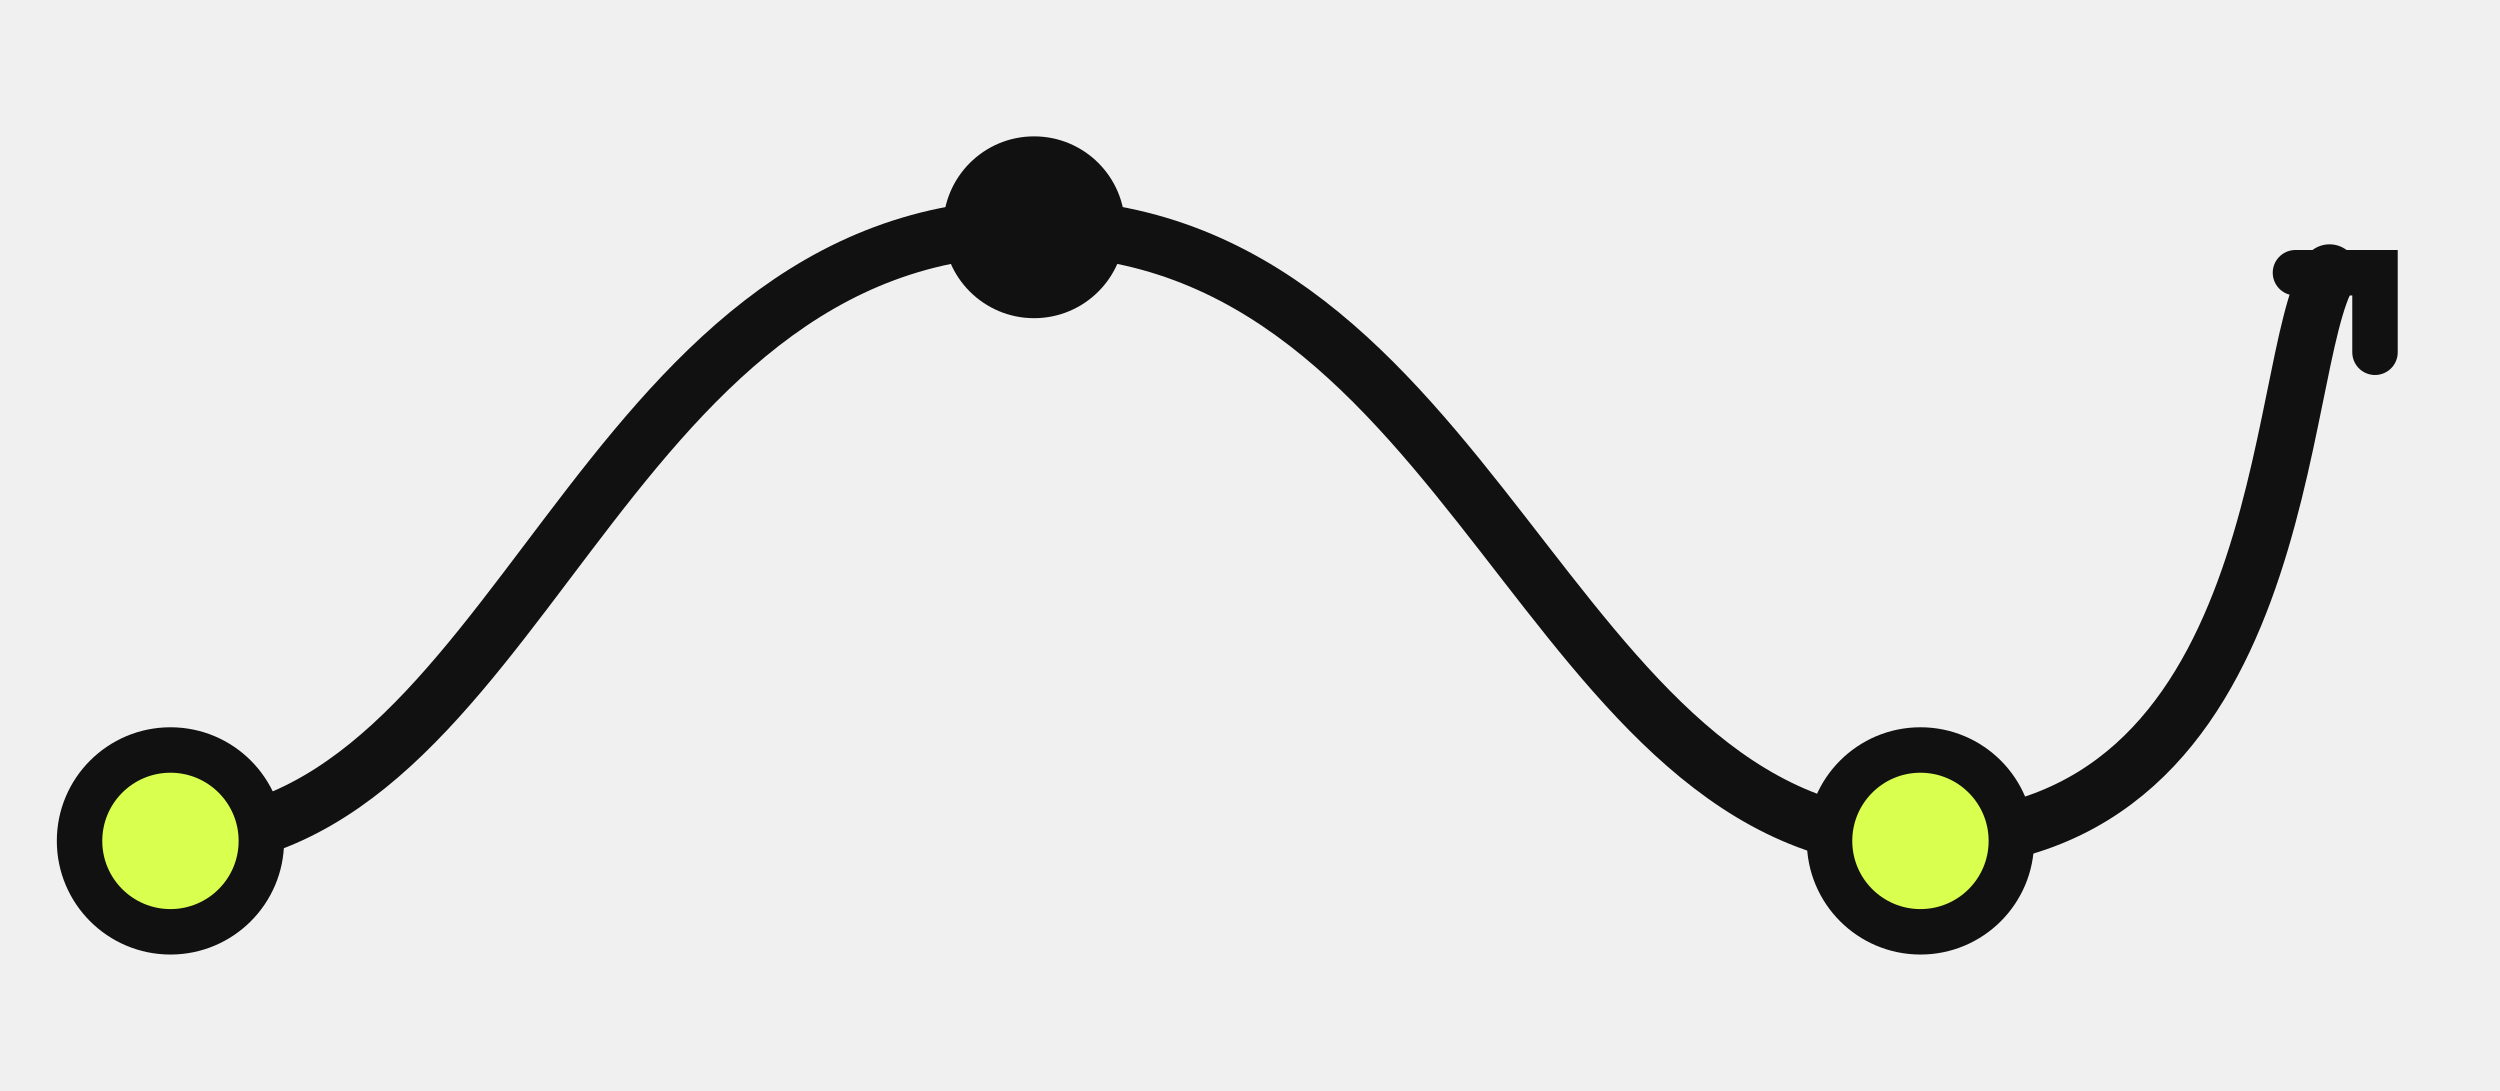
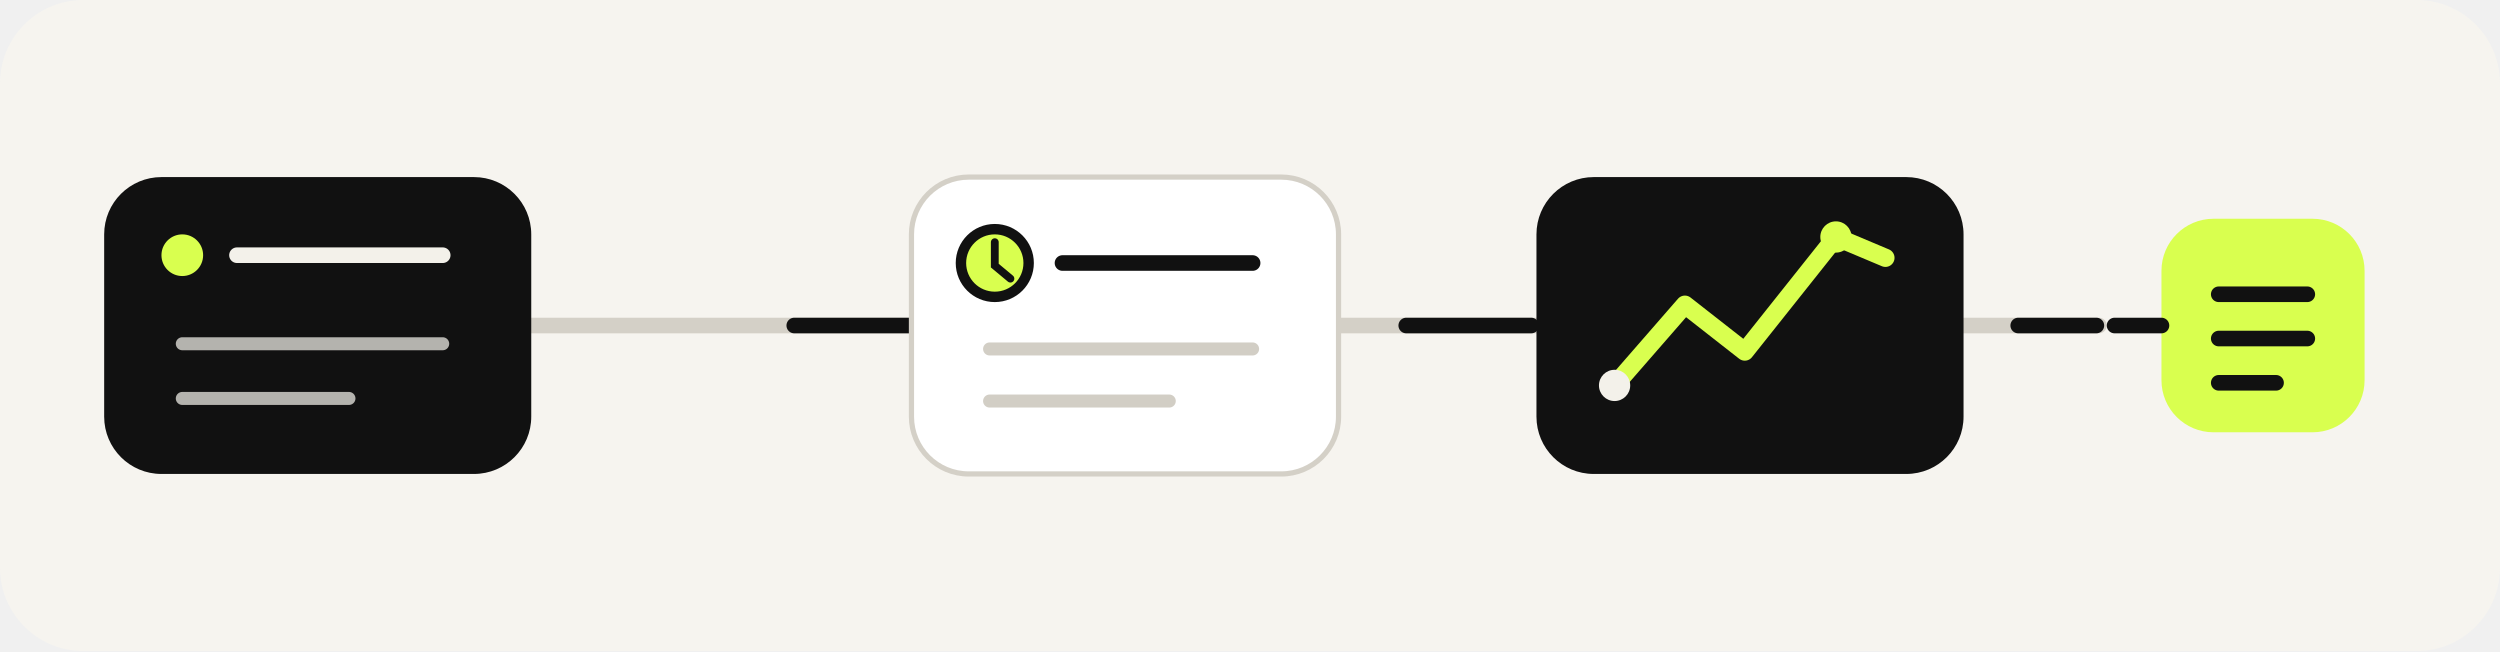
- <svg xmlns="http://www.w3.org/2000/svg" viewBox="0 0 220 96" role="img" aria-label="Local flow">
-   <path d="M15 74C46 74 52 20 91 20s45 54 78 54 31-42 36-50" fill="none" stroke="#111" stroke-width="5" stroke-linecap="round" />
-   <circle cx="15" cy="74" r="8" fill="#d9ff4f" stroke="#111" stroke-width="4" />
-   <circle cx="91" cy="20" r="8" fill="#111" />
-   <circle cx="169" cy="74" r="8" fill="#d9ff4f" stroke="#111" stroke-width="4" />
-   <path d="M202 24l7 0 0 7" fill="none" stroke="#111" stroke-width="4" stroke-linecap="round" />
+ <svg xmlns="http://www.w3.org/2000/svg" viewBox="0 0 960 250" role="img" aria-labelledby="t d">
+   <rect width="960" height="250" rx="32" fill="#f6f4ef" />
+   <path d="M154 125H806" stroke="#d4d0c7" stroke-width="6" stroke-linecap="round" />
+   <path d="M305 125h48M540 125h48M775 125h30" stroke="#111111" stroke-width="6" stroke-linecap="round" />
+   <g>
+     <rect x="40" y="68" width="164" height="114" rx="22" fill="#111111" />
+     <circle cx="70" cy="98" r="8" fill="#d9ff4f" />
+     <path d="M91 98h79" stroke="#f3f1ea" stroke-width="6" stroke-linecap="round" />
+     <path d="M70 132h100M70 153h64" stroke="#f3f1ea" stroke-width="5" stroke-linecap="round" opacity=".72" />
+   </g>
+   <g>
+     <rect x="350" y="68" width="164" height="114" rx="22" fill="#ffffff" stroke="#d4d0c7" stroke-width="2" />
+     <circle cx="382" cy="101" r="13" fill="#d9ff4f" stroke="#111111" stroke-width="4" />
+     <path d="M382 93v9l6 5" fill="none" stroke="#111111" stroke-width="3" stroke-linecap="round" />
+     <path d="M408 101h73" stroke="#111111" stroke-width="6" stroke-linecap="round" />
+     <path d="M380 134h101M380 154h69" stroke="#d2cec5" stroke-width="5" stroke-linecap="round" />
+   </g>
+   <g>
+     <rect x="590" y="68" width="164" height="114" rx="22" fill="#111111" />
+     <path d="M620 148l27-31 23 18 35-44 19 8" fill="none" stroke="#d9ff4f" stroke-width="7" stroke-linecap="round" stroke-linejoin="round" />
+     <circle cx="620" cy="148" r="6" fill="#f3f1ea" />
+     <circle cx="705" cy="91" r="6" fill="#d9ff4f" />
+   </g>
+   <g>
+     <rect x="830" y="84" width="78" height="82" rx="20" fill="#d9ff4f" />
+     <path d="M852 113h34M852 130h34M852 147h22" stroke="#111111" stroke-width="6" stroke-linecap="round" />
+     <path d="M812 125h18" stroke="#111111" stroke-width="6" stroke-linecap="round" />
+   </g>
</svg>
